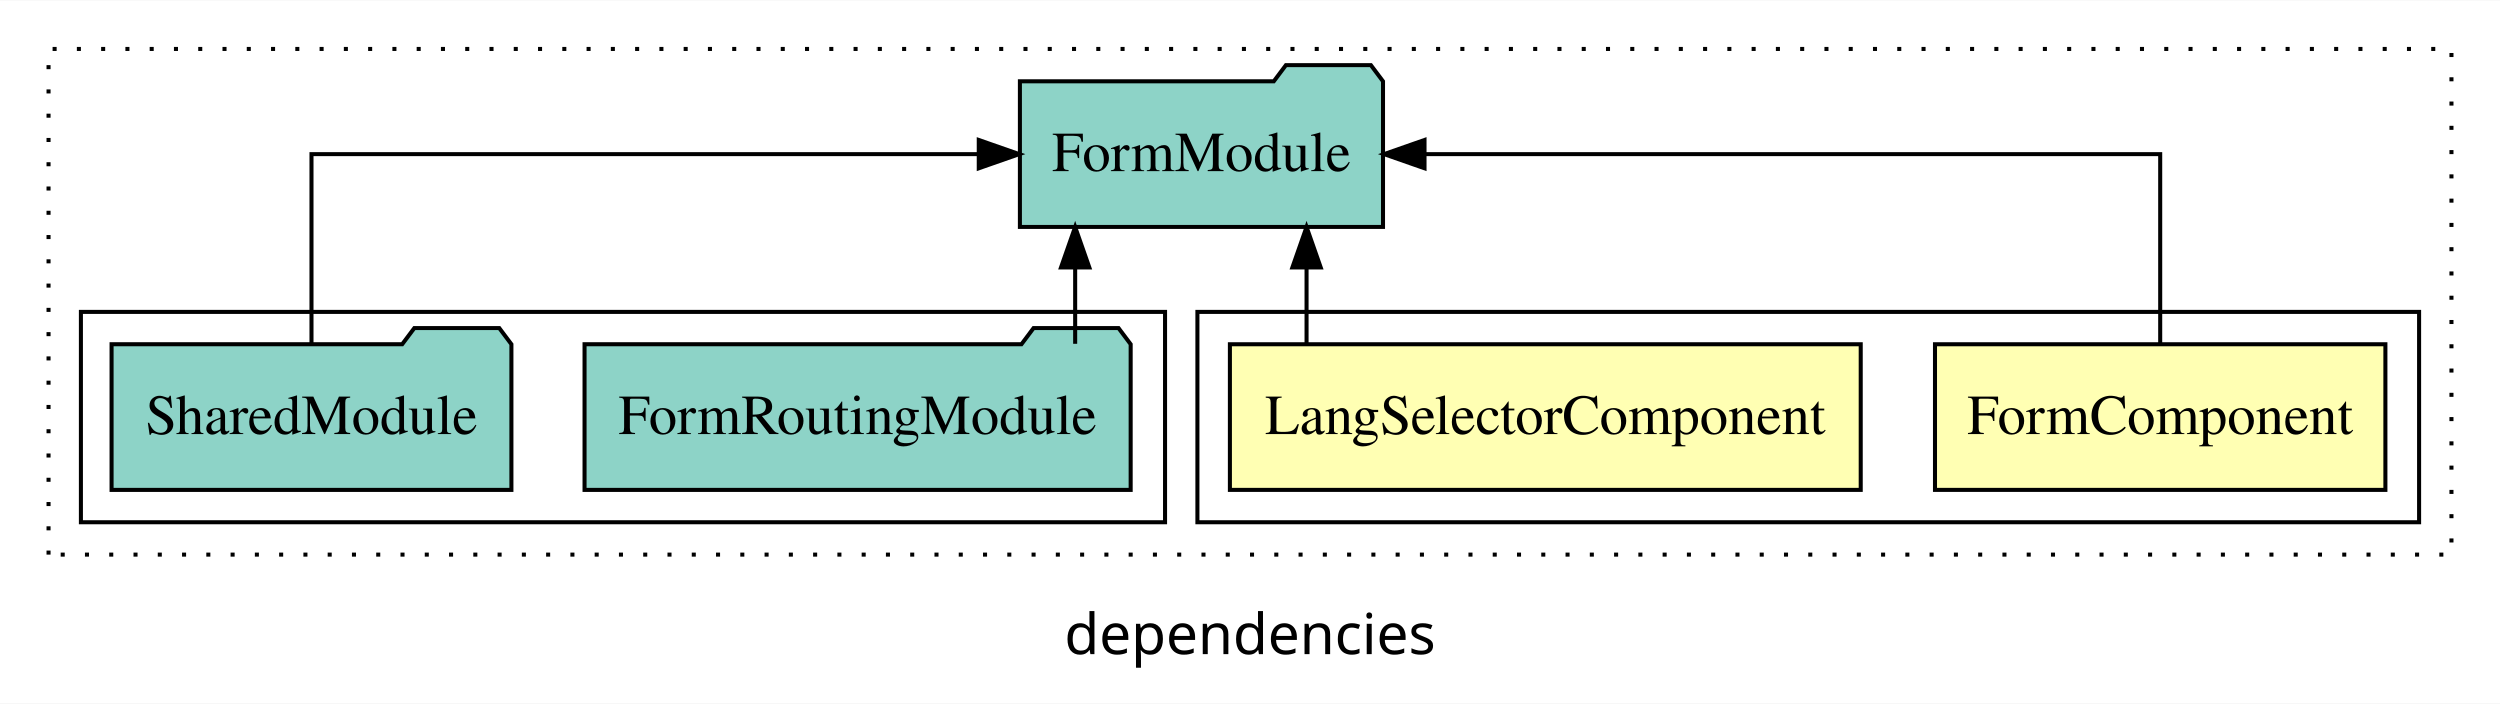
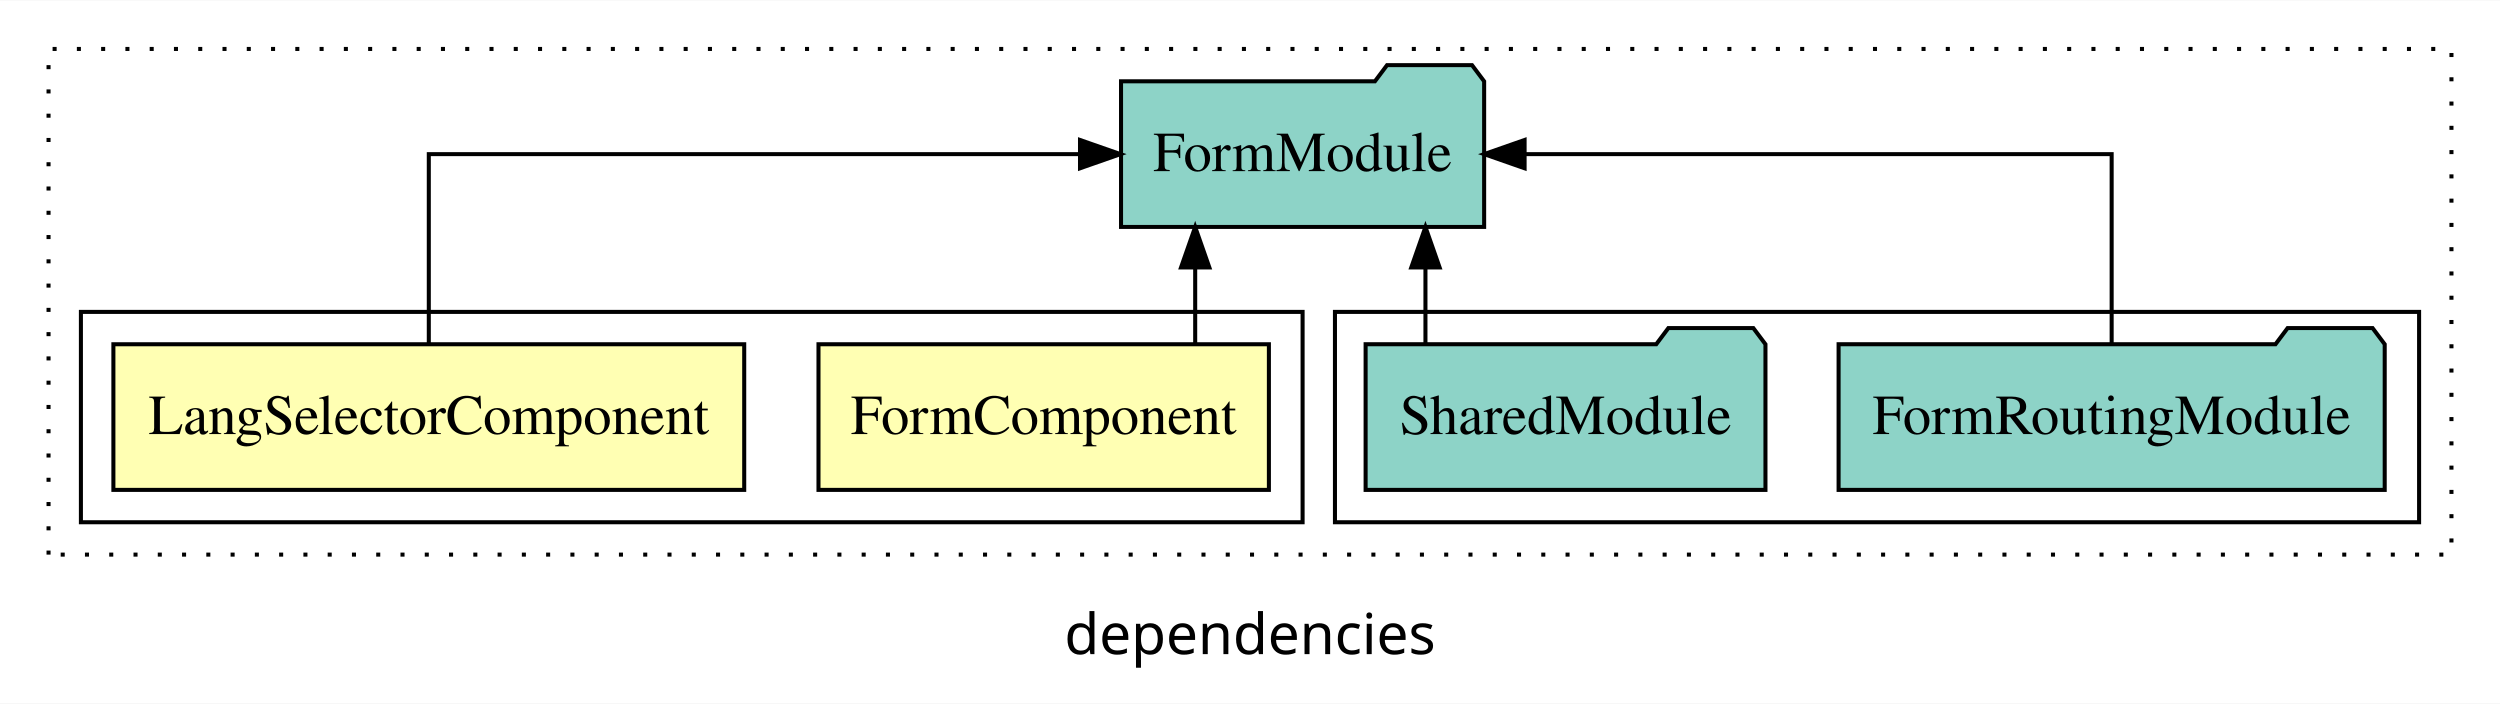
<svg xmlns="http://www.w3.org/2000/svg" width="618pt" height="174pt" viewBox="0.00 0.00 618.00 173.80">
  <g id="graph0" class="graph" transform="scale(1 1) rotate(0) translate(4 169.8)">
    <polygon fill="white" stroke="transparent" points="-4,4 -4,-169.8 614,-169.8 614,4 -4,4" />
    <text text-anchor="middle" x="305" y="-8.2" font-family="sans-serif" font-size="14.00">dependencies</text>
    <g id="clust1" class="cluster">
      <polygon fill="none" stroke="black" stroke-dasharray="1,5" points="8,-32.8 8,-157.8 602,-157.8 602,-32.8 8,-32.8" />
    </g>
+     <g id="clust5" class="cluster">
+       <polygon fill="none" stroke="black" points="326,-40.8 326,-92.8 594,-92.8 594,-40.8 326,-40.8" />
+     </g>
    <g id="clust2" class="cluster">
-       <polygon fill="none" stroke="black" points="292,-40.8 292,-92.8 594,-92.8 594,-40.8 292,-40.8" />
-     </g>
-     <g id="clust5" class="cluster">
-       <polygon fill="none" stroke="black" points="16,-40.8 16,-92.8 284,-92.8 284,-40.8 16,-40.8" />
+       <polygon fill="none" stroke="black" points="16,-40.8 16,-92.8 318,-92.8 318,-40.8 16,-40.8" />
    </g>
    <g id="node1" class="node">
-       <polygon fill="#ffffb3" stroke="black" points="585.67,-84.8 474.33,-84.8 474.33,-48.8 585.67,-48.8 585.67,-84.8" />
-       <text text-anchor="middle" x="530" y="-62.6" font-family="Times,serif" font-size="14.00">FormComponent</text>
+       <polygon fill="#ffffb3" stroke="black" points="309.67,-84.8 198.33,-84.8 198.33,-48.8 309.67,-48.8 309.67,-84.8" />
+       <text text-anchor="middle" x="254" y="-62.6" font-family="Times,serif" font-size="14.00">FormComponent</text>
    </g>
    <g id="node3" class="node">
-       <polygon fill="#8dd3c7" stroke="black" points="337.88,-149.8 334.88,-153.8 313.88,-153.8 310.88,-149.8 248.12,-149.8 248.12,-113.8 337.88,-113.8 337.88,-149.8" />
-       <text text-anchor="middle" x="293" y="-127.6" font-family="Times,serif" font-size="14.00">FormModule</text>
+       <polygon fill="#8dd3c7" stroke="black" points="362.88,-149.8 359.88,-153.8 338.88,-153.8 335.88,-149.8 273.12,-149.8 273.12,-113.8 362.88,-113.8 362.88,-149.8" />
+       <text text-anchor="middle" x="318" y="-127.6" font-family="Times,serif" font-size="14.00">FormModule</text>
    </g>
    <g id="edge1" class="edge">
-       <path fill="none" stroke="black" d="M530,-84.91C530,-104.14 530,-131.8 530,-131.8 530,-131.8 348.14,-131.8 348.14,-131.8" />
-       <polygon fill="black" stroke="black" points="348.14,-128.3 338.14,-131.8 348.14,-135.3 348.14,-128.3" />
+       <path fill="none" stroke="black" d="M291.45,-84.91C291.45,-84.91 291.45,-103.79 291.45,-103.79" />
+       <polygon fill="black" stroke="black" points="287.95,-103.79 291.45,-113.79 294.95,-103.79 287.95,-103.79" />
    </g>
    <g id="node2" class="node">
-       <polygon fill="#ffffb3" stroke="black" points="455.97,-84.8 300.03,-84.8 300.03,-48.8 455.97,-48.8 455.97,-84.8" />
-       <text text-anchor="middle" x="378" y="-62.6" font-family="Times,serif" font-size="14.00">LangSelectorComponent</text>
+       <polygon fill="#ffffb3" stroke="black" points="179.97,-84.8 24.03,-84.8 24.03,-48.8 179.97,-48.8 179.97,-84.8" />
+       <text text-anchor="middle" x="102" y="-62.6" font-family="Times,serif" font-size="14.00">LangSelectorComponent</text>
    </g>
    <g id="edge2" class="edge">
-       <path fill="none" stroke="black" d="M318.98,-84.91C318.98,-84.91 318.98,-103.79 318.98,-103.79" />
-       <polygon fill="black" stroke="black" points="315.48,-103.79 318.98,-113.79 322.48,-103.79 315.48,-103.79" />
+       <path fill="none" stroke="black" d="M102,-84.91C102,-104.14 102,-131.8 102,-131.8 102,-131.8 262.98,-131.8 262.98,-131.8" />
+       <polygon fill="black" stroke="black" points="262.98,-135.3 272.98,-131.8 262.98,-128.3 262.98,-135.3" />
    </g>
    <g id="node4" class="node">
-       <polygon fill="#8dd3c7" stroke="black" points="275.5,-84.8 272.5,-88.8 251.5,-88.8 248.5,-84.8 140.5,-84.8 140.5,-48.8 275.5,-48.8 275.5,-84.8" />
-       <text text-anchor="middle" x="208" y="-62.6" font-family="Times,serif" font-size="14.00">FormRoutingModule</text>
+       <polygon fill="#8dd3c7" stroke="black" points="585.5,-84.8 582.5,-88.8 561.5,-88.8 558.5,-84.8 450.5,-84.8 450.5,-48.8 585.5,-48.8 585.5,-84.8" />
+       <text text-anchor="middle" x="518" y="-62.6" font-family="Times,serif" font-size="14.00">FormRoutingModule</text>
    </g>
    <g id="edge3" class="edge">
-       <path fill="none" stroke="black" d="M261.78,-84.91C261.78,-84.91 261.78,-103.79 261.78,-103.79" />
-       <polygon fill="black" stroke="black" points="258.28,-103.79 261.78,-113.79 265.28,-103.79 258.28,-103.79" />
+       <path fill="none" stroke="black" d="M518,-84.91C518,-104.14 518,-131.8 518,-131.8 518,-131.8 372.88,-131.8 372.88,-131.8" />
+       <polygon fill="black" stroke="black" points="372.88,-128.3 362.88,-131.8 372.88,-135.3 372.88,-128.3" />
    </g>
    <g id="node5" class="node">
-       <polygon fill="#8dd3c7" stroke="black" points="122.42,-84.8 119.42,-88.8 98.42,-88.8 95.42,-84.8 23.58,-84.8 23.58,-48.8 122.42,-48.8 122.42,-84.8" />
-       <text text-anchor="middle" x="73" y="-62.6" font-family="Times,serif" font-size="14.00">SharedModule</text>
+       <polygon fill="#8dd3c7" stroke="black" points="432.42,-84.8 429.42,-88.8 408.42,-88.8 405.42,-84.8 333.58,-84.8 333.58,-48.8 432.42,-48.8 432.42,-84.8" />
+       <text text-anchor="middle" x="383" y="-62.6" font-family="Times,serif" font-size="14.00">SharedModule</text>
    </g>
    <g id="edge4" class="edge">
-       <path fill="none" stroke="black" d="M73,-84.91C73,-104.14 73,-131.8 73,-131.8 73,-131.8 237.95,-131.8 237.95,-131.8" />
-       <polygon fill="black" stroke="black" points="237.95,-135.3 247.95,-131.8 237.95,-128.3 237.95,-135.3" />
+       <path fill="none" stroke="black" d="M348.37,-84.91C348.37,-84.91 348.37,-103.79 348.37,-103.79" />
+       <polygon fill="black" stroke="black" points="344.87,-103.79 348.37,-113.79 351.87,-103.79 344.87,-103.79" />
    </g>
  </g>
</svg>
